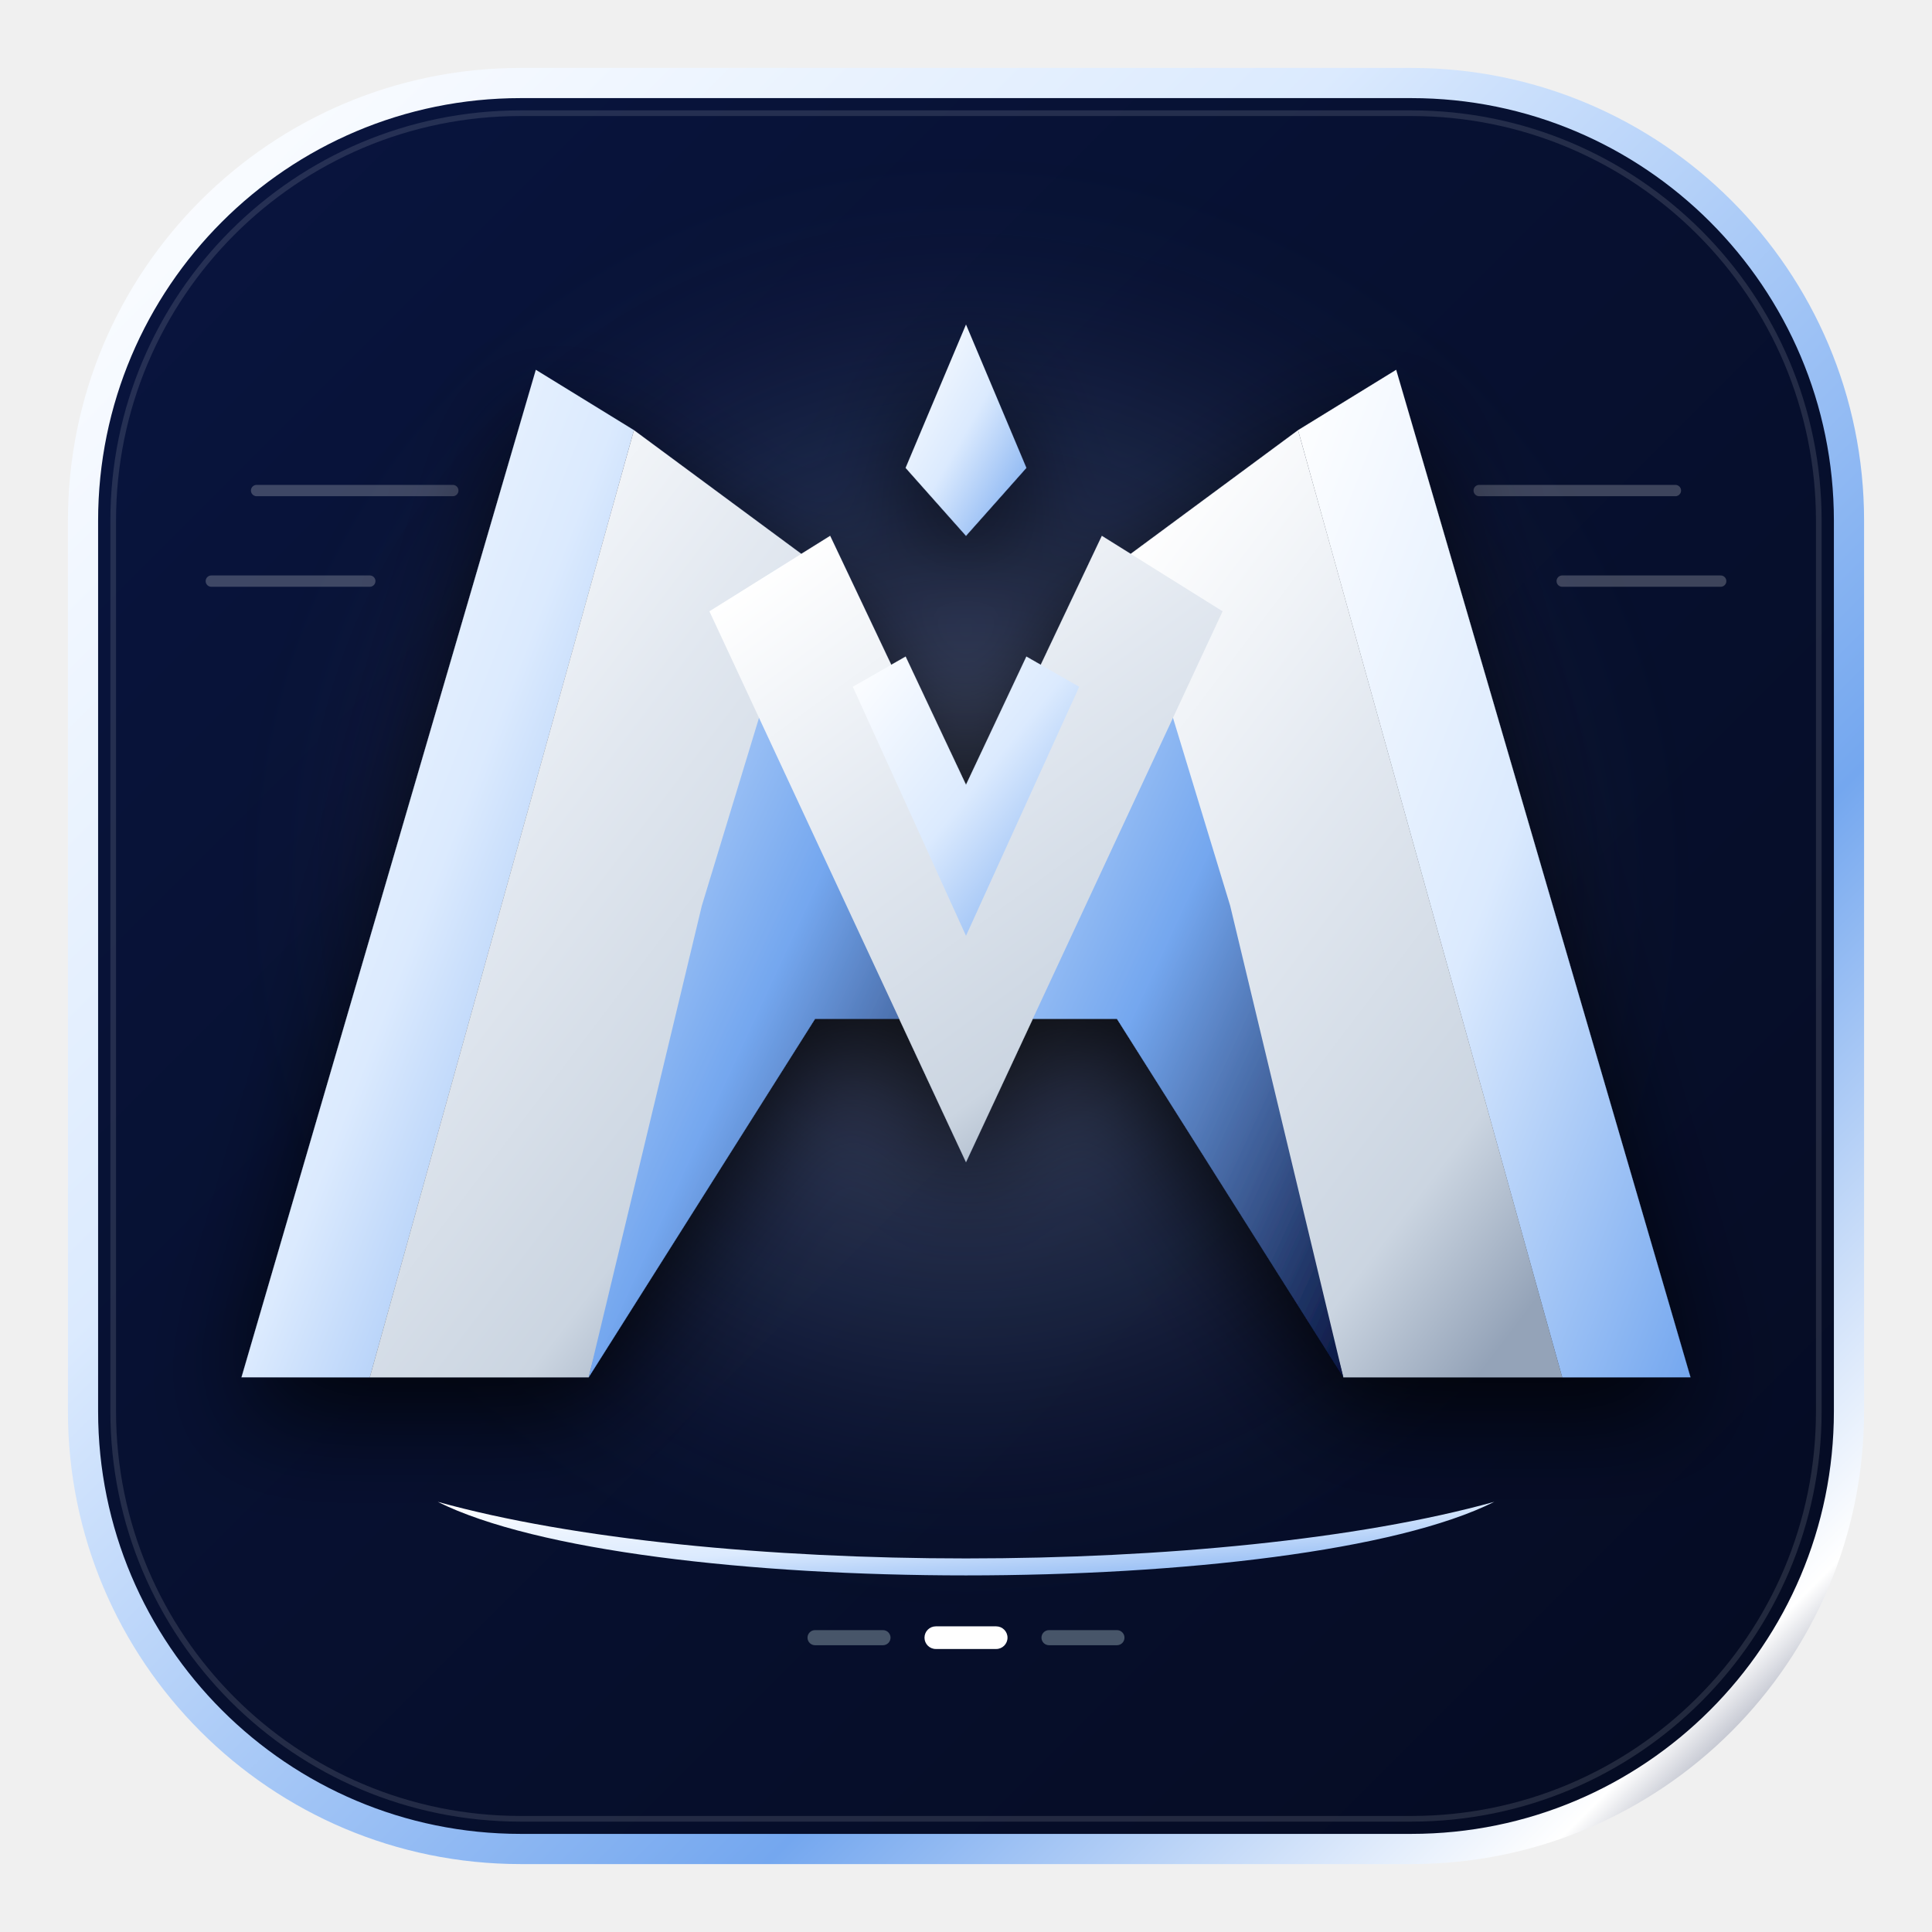
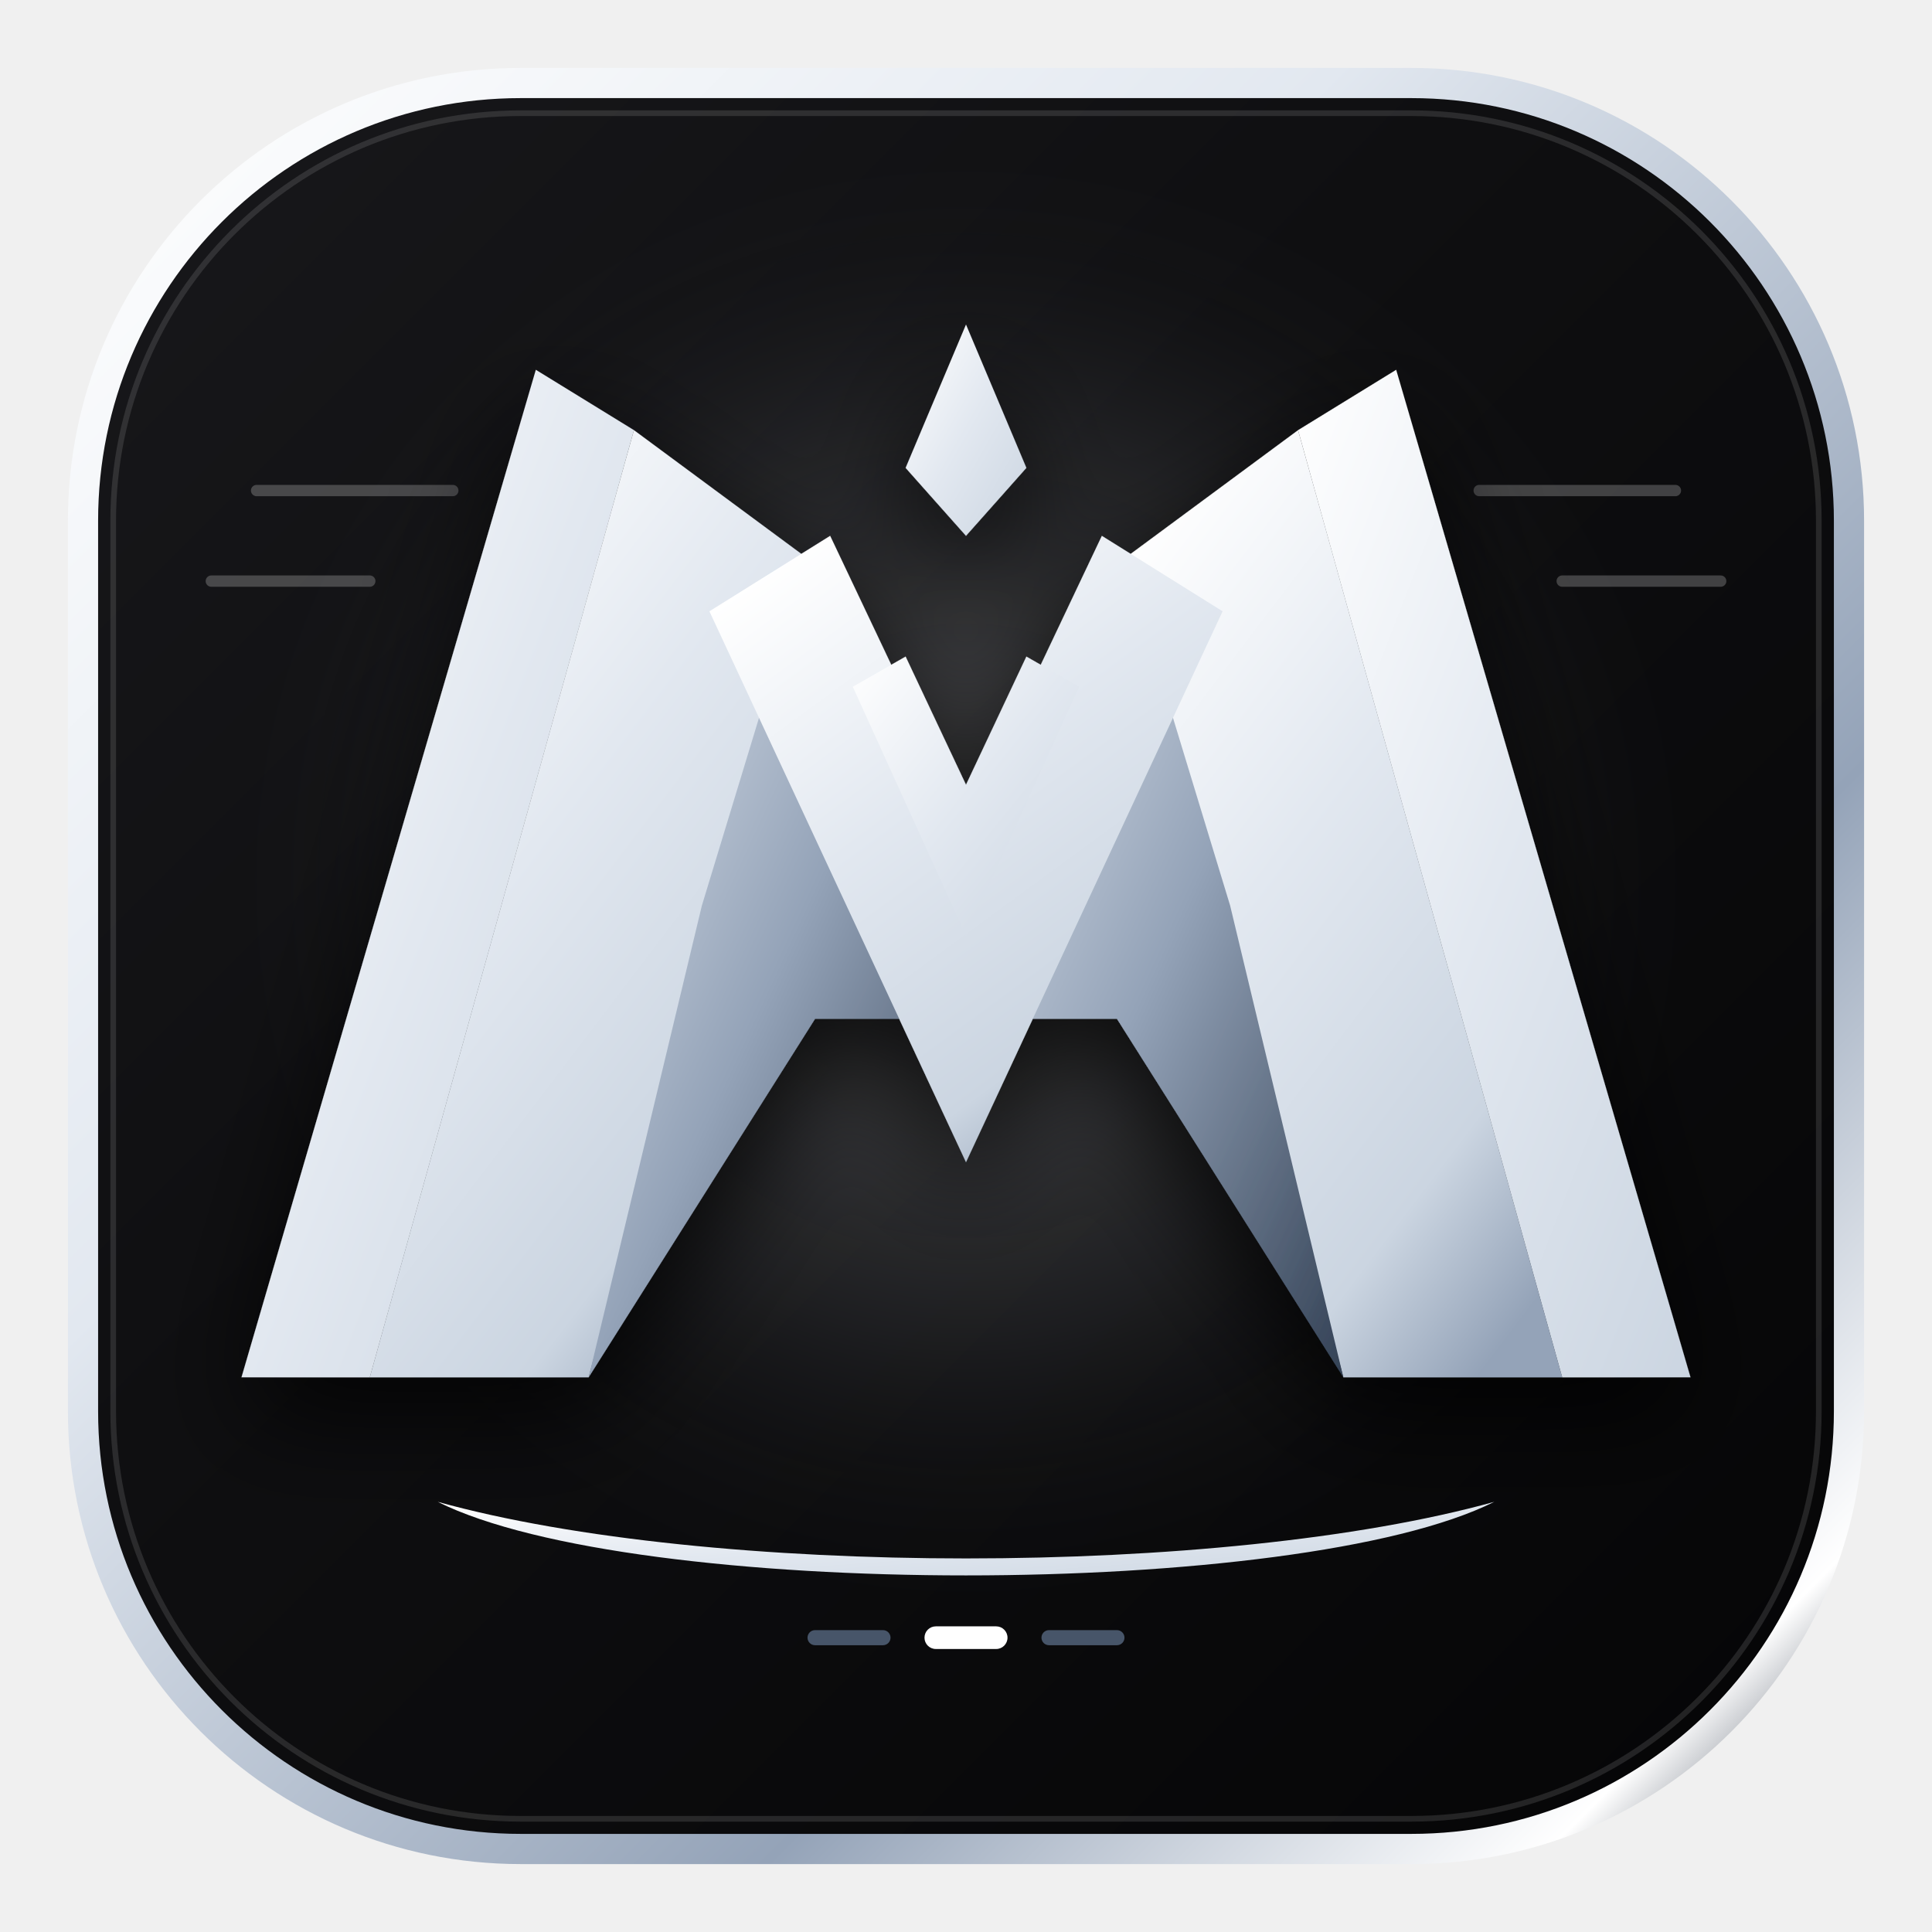
<svg xmlns="http://www.w3.org/2000/svg" viewBox="0 0 512 512" width="512" height="512">
  <defs>
    <linearGradient id="bgPlate" x1="0%" y1="0%" x2="100%" y2="100%">
-       <stop offset="0%" stop-color="#091540" />
-       <stop offset="40%" stop-color="#071132" />
-       <stop offset="100%" stop-color="#050b22" />
+       <stop offset="0%" stop-color="#18181b" />
+       <stop offset="40%" stop-color="#0f0f11" />
+       <stop offset="100%" stop-color="#050506" />
    </linearGradient>
    <linearGradient id="plateBorder" x1="0%" y1="0%" x2="100%" y2="100%">
      <stop offset="0%" stop-color="#ffffff" />
-       <stop offset="35%" stop-color="#dbeafe" />
-       <stop offset="70%" stop-color="#74a7ef" />
+       <stop offset="35%" stop-color="#e2e8f0" />
+       <stop offset="70%" stop-color="#94a3b8" />
      <stop offset="92%" stop-color="#ffffff" />
-       <stop offset="100%" stop-color="#091540" />
+       <stop offset="100%" stop-color="#1e293b" />
    </linearGradient>
    <linearGradient id="raceOrange" x1="0%" y1="0%" x2="100%" y2="100%">
      <stop offset="0%" stop-color="#ffffff" />
-       <stop offset="50%" stop-color="#dbeafe" />
-       <stop offset="100%" stop-color="#74a7ef" />
+       <stop offset="50%" stop-color="#e2e8f0" />
+       <stop offset="100%" stop-color="#cbd5e1" />
    </linearGradient>
    <linearGradient id="chromeLight" x1="20%" y1="0%" x2="80%" y2="100%">
      <stop offset="0%" stop-color="#ffffff" />
      <stop offset="40%" stop-color="#e2e8f0" />
      <stop offset="80%" stop-color="#cbd5e1" />
      <stop offset="100%" stop-color="#94a3b8" />
    </linearGradient>
    <linearGradient id="chromeDark" x1="0%" y1="0%" x2="100%" y2="100%">
-       <stop offset="0%" stop-color="#dbeafe" />
-       <stop offset="50%" stop-color="#74a7ef" />
-       <stop offset="100%" stop-color="#091540" />
+       <stop offset="0%" stop-color="#e2e8f0" />
+       <stop offset="50%" stop-color="#94a3b8" />
+       <stop offset="100%" stop-color="#334155" />
    </linearGradient>
    <radialGradient id="centerAura" cx="50%" cy="45%" r="45%">
      <stop offset="0%" stop-color="#ffffff" stop-opacity="0.28" />
-       <stop offset="60%" stop-color="#dbeafe" stop-opacity="0.08" />
+       <stop offset="60%" stop-color="#e2e8f0" stop-opacity="0.08" />
      <stop offset="100%" stop-color="#000000" stop-opacity="0" />
    </radialGradient>
    <filter id="masterShadow" x="-15%" y="-15%" width="130%" height="130%">
      <feDropShadow dx="0" dy="10" stdDeviation="14" flood-color="#000000" flood-opacity="0.8" />
    </filter>
    <filter id="glowSubtle" x="-20%" y="-20%" width="140%" height="140%">
      <feGaussianBlur stdDeviation="4" result="blur" />
      <feComposite in="SourceGraphic" in2="blur" operator="over" />
    </filter>
  </defs>
  <rect x="22" y="22" width="468" height="468" rx="116" fill="url(#bgPlate)" stroke="url(#plateBorder)" stroke-width="8" />
  <rect x="30" y="30" width="452" height="452" rx="108" fill="url(#centerAura)" stroke="#ffffff" stroke-width="1.5" stroke-opacity="0.12" />
  <g opacity="0.22" stroke="#ffffff" stroke-width="3" stroke-linecap="round">
    <line x1="68" y1="130" x2="120" y2="130" />
    <line x1="56" y1="154" x2="98" y2="154" />
    <line x1="392" y1="130" x2="444" y2="130" />
    <line x1="414" y1="154" x2="456" y2="154" />
  </g>
  <g filter="url(#masterShadow)">
    <path d="M 64 365               L 142 98               L 168 114               L 98 365 Z" fill="url(#raceOrange)" />
    <path d="M 448 365               L 370 98               L 344 114               L 414 365 Z" fill="url(#raceOrange)" />
    <path d="M 98 365               L 168 114               L 214 148               L 156 365 Z" fill="url(#chromeLight)" />
    <path d="M 214 148               L 256 270               L 216 270               L 156 365               L 186 240 Z" fill="url(#chromeDark)" />
    <path d="M 414 365               L 344 114               L 298 148               L 356 365 Z" fill="url(#chromeLight)" />
    <path d="M 298 148               L 256 270               L 296 270               L 356 365               L 326 240 Z" fill="url(#chromeDark)" />
    <path d="M 188 162               L 256 308               L 324 162               L 292 142               L 256 218               L 220 142 Z" fill="url(#chromeLight)" />
    <path d="M 226 182               L 256 248               L 286 182               L 272 174               L 256 208               L 240 174 Z" fill="url(#raceOrange)" />
    <path d="M 256 86               L 272 124               L 256 142               L 240 124 Z" fill="url(#raceOrange)" />
  </g>
  <path d="M 116 398             C 188 418, 324 418, 396 398             C 344 424, 168 424, 116 398 Z" fill="url(#raceOrange)" />
  <rect x="214" y="432" width="22" height="4" rx="2" fill="#475569" />
  <rect x="245" y="431" width="22" height="6" rx="3" fill="#ffffff" />
  <rect x="276" y="432" width="22" height="4" rx="2" fill="#475569" />
</svg>
